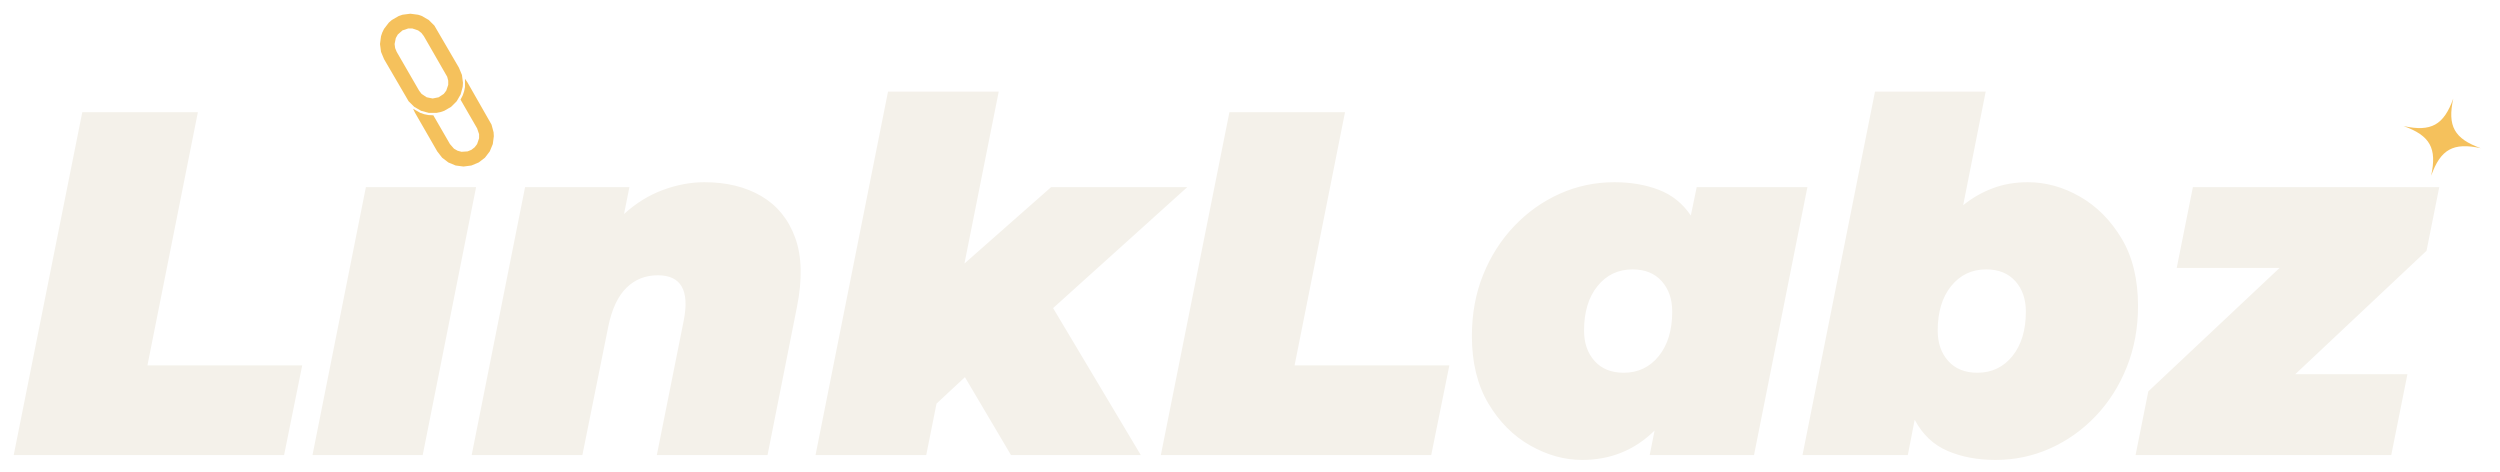
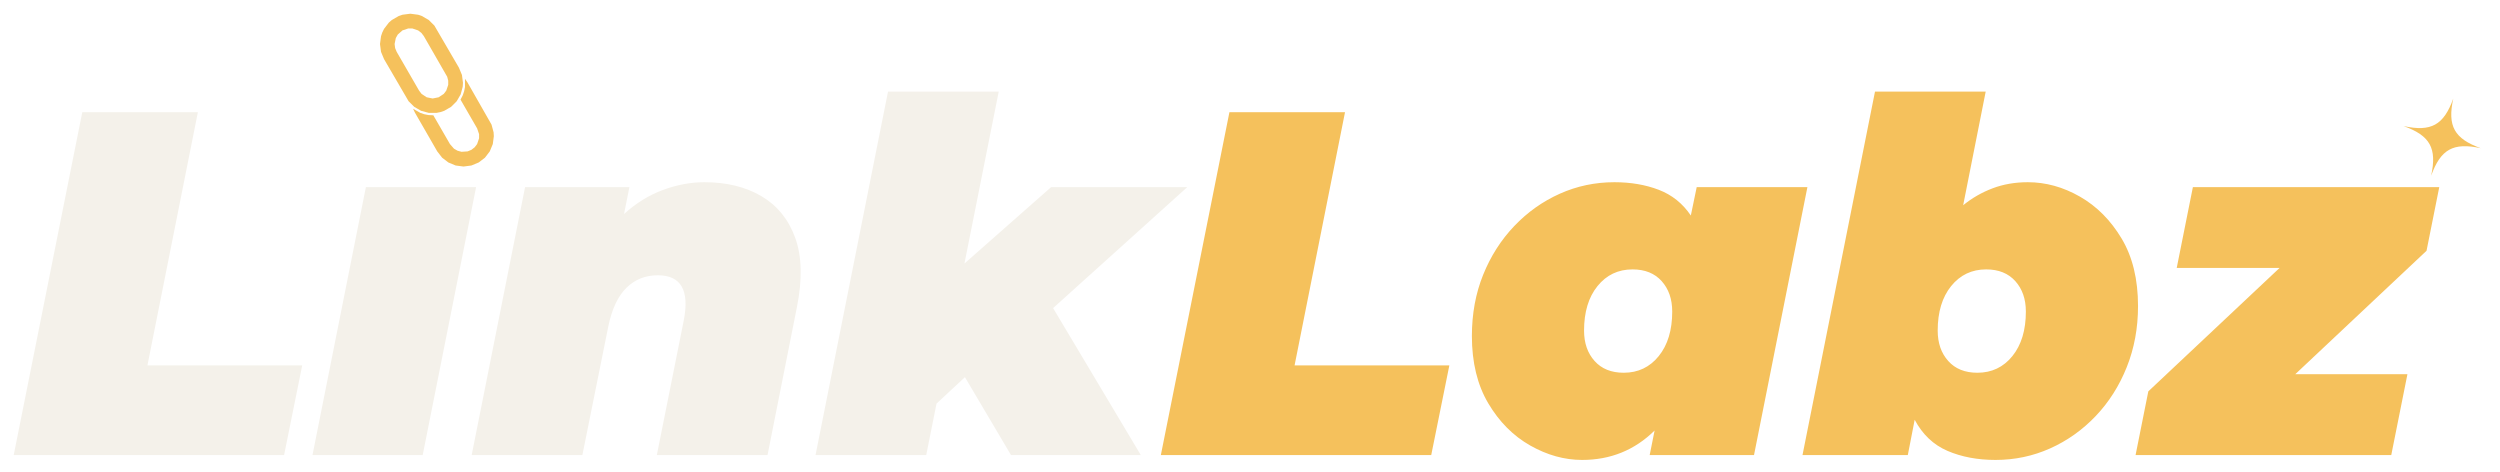
<svg xmlns="http://www.w3.org/2000/svg" viewBox="-26 -929 5104 963" role="img" aria-label="LinkLabz">
-   <path fill="#F4F1EA" d="M2 0 142 -700H378L275 -183H591L554 0Z M612 0 721 -547H946L837 0Z M1412 -557Q1480 -557 1528.5 -528.5Q1577 -500 1597.5 -443.5Q1618 -387 1601 -302L1541 0H1315L1370 -275Q1388 -367 1317 -367Q1279 -367 1253 -341.5Q1227 -316 1216 -263L1163 0H937L1046 -547H1259L1248 -492Q1284 -525 1327 -541Q1370 -557 1412 -557Z M1639 0 1787 -742H2013L1943 -391L2120 -547H2398L2124 -300L2303 0H2038L1944 -159L1886 -105L1865 0Z M2344 0 2484 -700H2720L2617 -183H2933L2896 0Z M3204 10Q3150 10 3098 -19.5Q3046 -49 3012.5 -105.5Q2979 -162 2979 -243Q2979 -311 3002 -368Q3025 -425 3065.5 -467.5Q3106 -510 3158.5 -533.5Q3211 -557 3270 -557Q3320 -557 3360.5 -541.5Q3401 -526 3426 -489L3438 -547H3664L3555 0H3342L3352 -50Q3291 10 3204 10ZM3289 -168Q3333 -168 3360.5 -202Q3388 -236 3388 -293Q3388 -331 3366.5 -355Q3345 -379 3307 -379Q3263 -379 3235.5 -345Q3208 -311 3208 -254Q3208 -216 3229.5 -192Q3251 -168 3289 -168Z M3654 0 3802 -742H4028L3982 -510Q4009 -532 4042 -544.5Q4075 -557 4114 -557Q4169 -557 4220.5 -527.5Q4272 -498 4305.5 -442Q4339 -386 4339 -304Q4339 -237 4316 -179.5Q4293 -122 4252.5 -79.5Q4212 -37 4159.5 -13.5Q4107 10 4048 10Q3993 10 3950 -8.5Q3907 -27 3883 -72L3869 0ZM4011 -168Q4055 -168 4082.5 -202Q4110 -236 4110 -293Q4110 -331 4088.5 -355Q4067 -379 4029 -379Q3985 -379 3957.5 -345Q3930 -311 3930 -254Q3930 -216 3951.5 -192Q3973 -168 4011 -168Z M4334 0 4360 -130 4628 -382H4418L4451 -547H4954L4928 -417L4660 -165H4889L4856 0Z" />
+   <path fill="#F4F1EA" d="M2 0 142 -700H378L275 -183H591L554 0Z M612 0 721 -547H946L837 0Z M1412 -557Q1480 -557 1528.5 -528.5Q1577 -500 1597.5 -443.5Q1618 -387 1601 -302L1541 0H1315L1370 -275Q1388 -367 1317 -367Q1279 -367 1253 -341.5Q1227 -316 1216 -263L1163 0H937L1046 -547H1259L1248 -492Q1284 -525 1327 -541Q1370 -557 1412 -557Z M1639 0 1787 -742H2013L1943 -391L2120 -547H2398L2124 -300L2303 0H2038L1944 -159L1886 -105L1865 0Z" />
+   <path fill="#F5C15C" d="M2344 0 2484 -700H2720L2617 -183H2933L2896 0Z M3204 10Q3150 10 3098 -19.5Q3046 -49 3012.5 -105.5Q2979 -162 2979 -243Q2979 -311 3002 -368Q3025 -425 3065.5 -467.5Q3106 -510 3158.5 -533.5Q3211 -557 3270 -557Q3320 -557 3360.5 -541.5Q3401 -526 3426 -489L3438 -547H3664L3555 0H3342L3352 -50Q3291 10 3204 10Z M3289 -168Q3333 -168 3360.5 -202Q3388 -236 3388 -293Q3388 -331 3366.5 -355Q3345 -379 3307 -379Q3263 -379 3235.5 -345Q3208 -311 3208 -254Q3208 -216 3229.5 -192Q3251 -168 3289 -168Z M3654 0 3802 -742H4028L3982 -510Q4009 -532 4042 -544.5Q4075 -557 4114 -557Q4169 -557 4220.5 -527.5Q4272 -498 4305.5 -442Q4339 -386 4339 -304Q4339 -237 4316 -179.5Q4293 -122 4252.5 -79.5Q4212 -37 4159.5 -13.5Q4107 10 4048 10Q3993 10 3950 -8.5Q3907 -27 3883 -72L3869 0Z M4011 -168Q4055 -168 4082.5 -202Q4110 -236 4110 -293Q4110 -331 4088.5 -355Q4067 -379 4029 -379Q3985 -379 3957.5 -345Q3930 -311 3930 -254Q3930 -216 3951.5 -192Q3973 -168 4011 -168Z M4334 0 4360 -130 4628 -382H4418L4451 -547H4954L4928 -417L4660 -165H4889L4856 0Z" />
  <path fill="#F5C15C" fill-rule="evenodd" d="M808.2,-722.3L819.7,-710.9L833.7,-702.8L849.3,-698.6L865.4,-698.6L873.4,-700.2L881.0,-702.8L895.0,-710.9L906.4,-722.3L914.5,-736.3L918.7,-751.9L919.2,-760.0L917.1,-776.0L910.9,-790.9L860.8,-876.8L849.3,-888.2L835.3,-896.3L827.7,-898.9L811.7,-901.0L795.6,-898.9L788.0,-896.3L774.0,-888.2L767.9,-882.9L758.1,-870.1L754.5,-862.8L751.9,-855.1L749.8,-839.1L751.9,-823.1L758.1,-808.2Z M780.7,-830.8L779.6,-839.1L782.1,-851.4L786.2,-858.6L795.6,-866.9L807.5,-870.9L815.8,-870.9L827.7,-866.9L834.3,-861.8L839.4,-855.1L887.0,-772.3L889.1,-764.2L889.1,-755.8L885.1,-744.0L880.0,-737.3L869.6,-730.4L857.3,-727.9L845.1,-730.4L834.7,-737.3L829.6,-744.0L783.9,-823.1Z M876.6,-607.1L889.4,-597.3L904.3,-591.1L920.3,-589.0L936.4,-591.1L951.3,-597.3L964.1,-607.1L973.9,-619.9L980.1,-634.9L982.2,-650.9L981.7,-659.0L977.5,-674.6L928.3,-760.9L923.3,-768.2L923.3,-751.3L921.6,-742.8L918.8,-734.5L914.2,-725.6L948.1,-666.9L952.1,-655.1L952.1,-646.7L948.1,-634.9L943.0,-628.2L936.4,-623.1L928.6,-619.9L916.2,-619.1L908.1,-621.3L900.8,-625.5L892.6,-634.9L858.7,-693.6L848.7,-694.1L840.1,-695.8L831.9,-698.6L817.3,-707.0L821.1,-699.1L866.7,-619.9Z" />
  <path fill="#F5C15C" d="M4982.6,-727.8C4970.3,-671.6 4984.7,-645.8 5038.8,-626.4C4982.6,-638.7 4956.8,-624.3 4937.4,-570.2C4949.7,-626.4 4935.3,-652.2 4881.2,-671.6C4937.4,-659.3 4963.2,-673.7 4982.6,-727.8Z" />
</svg>
